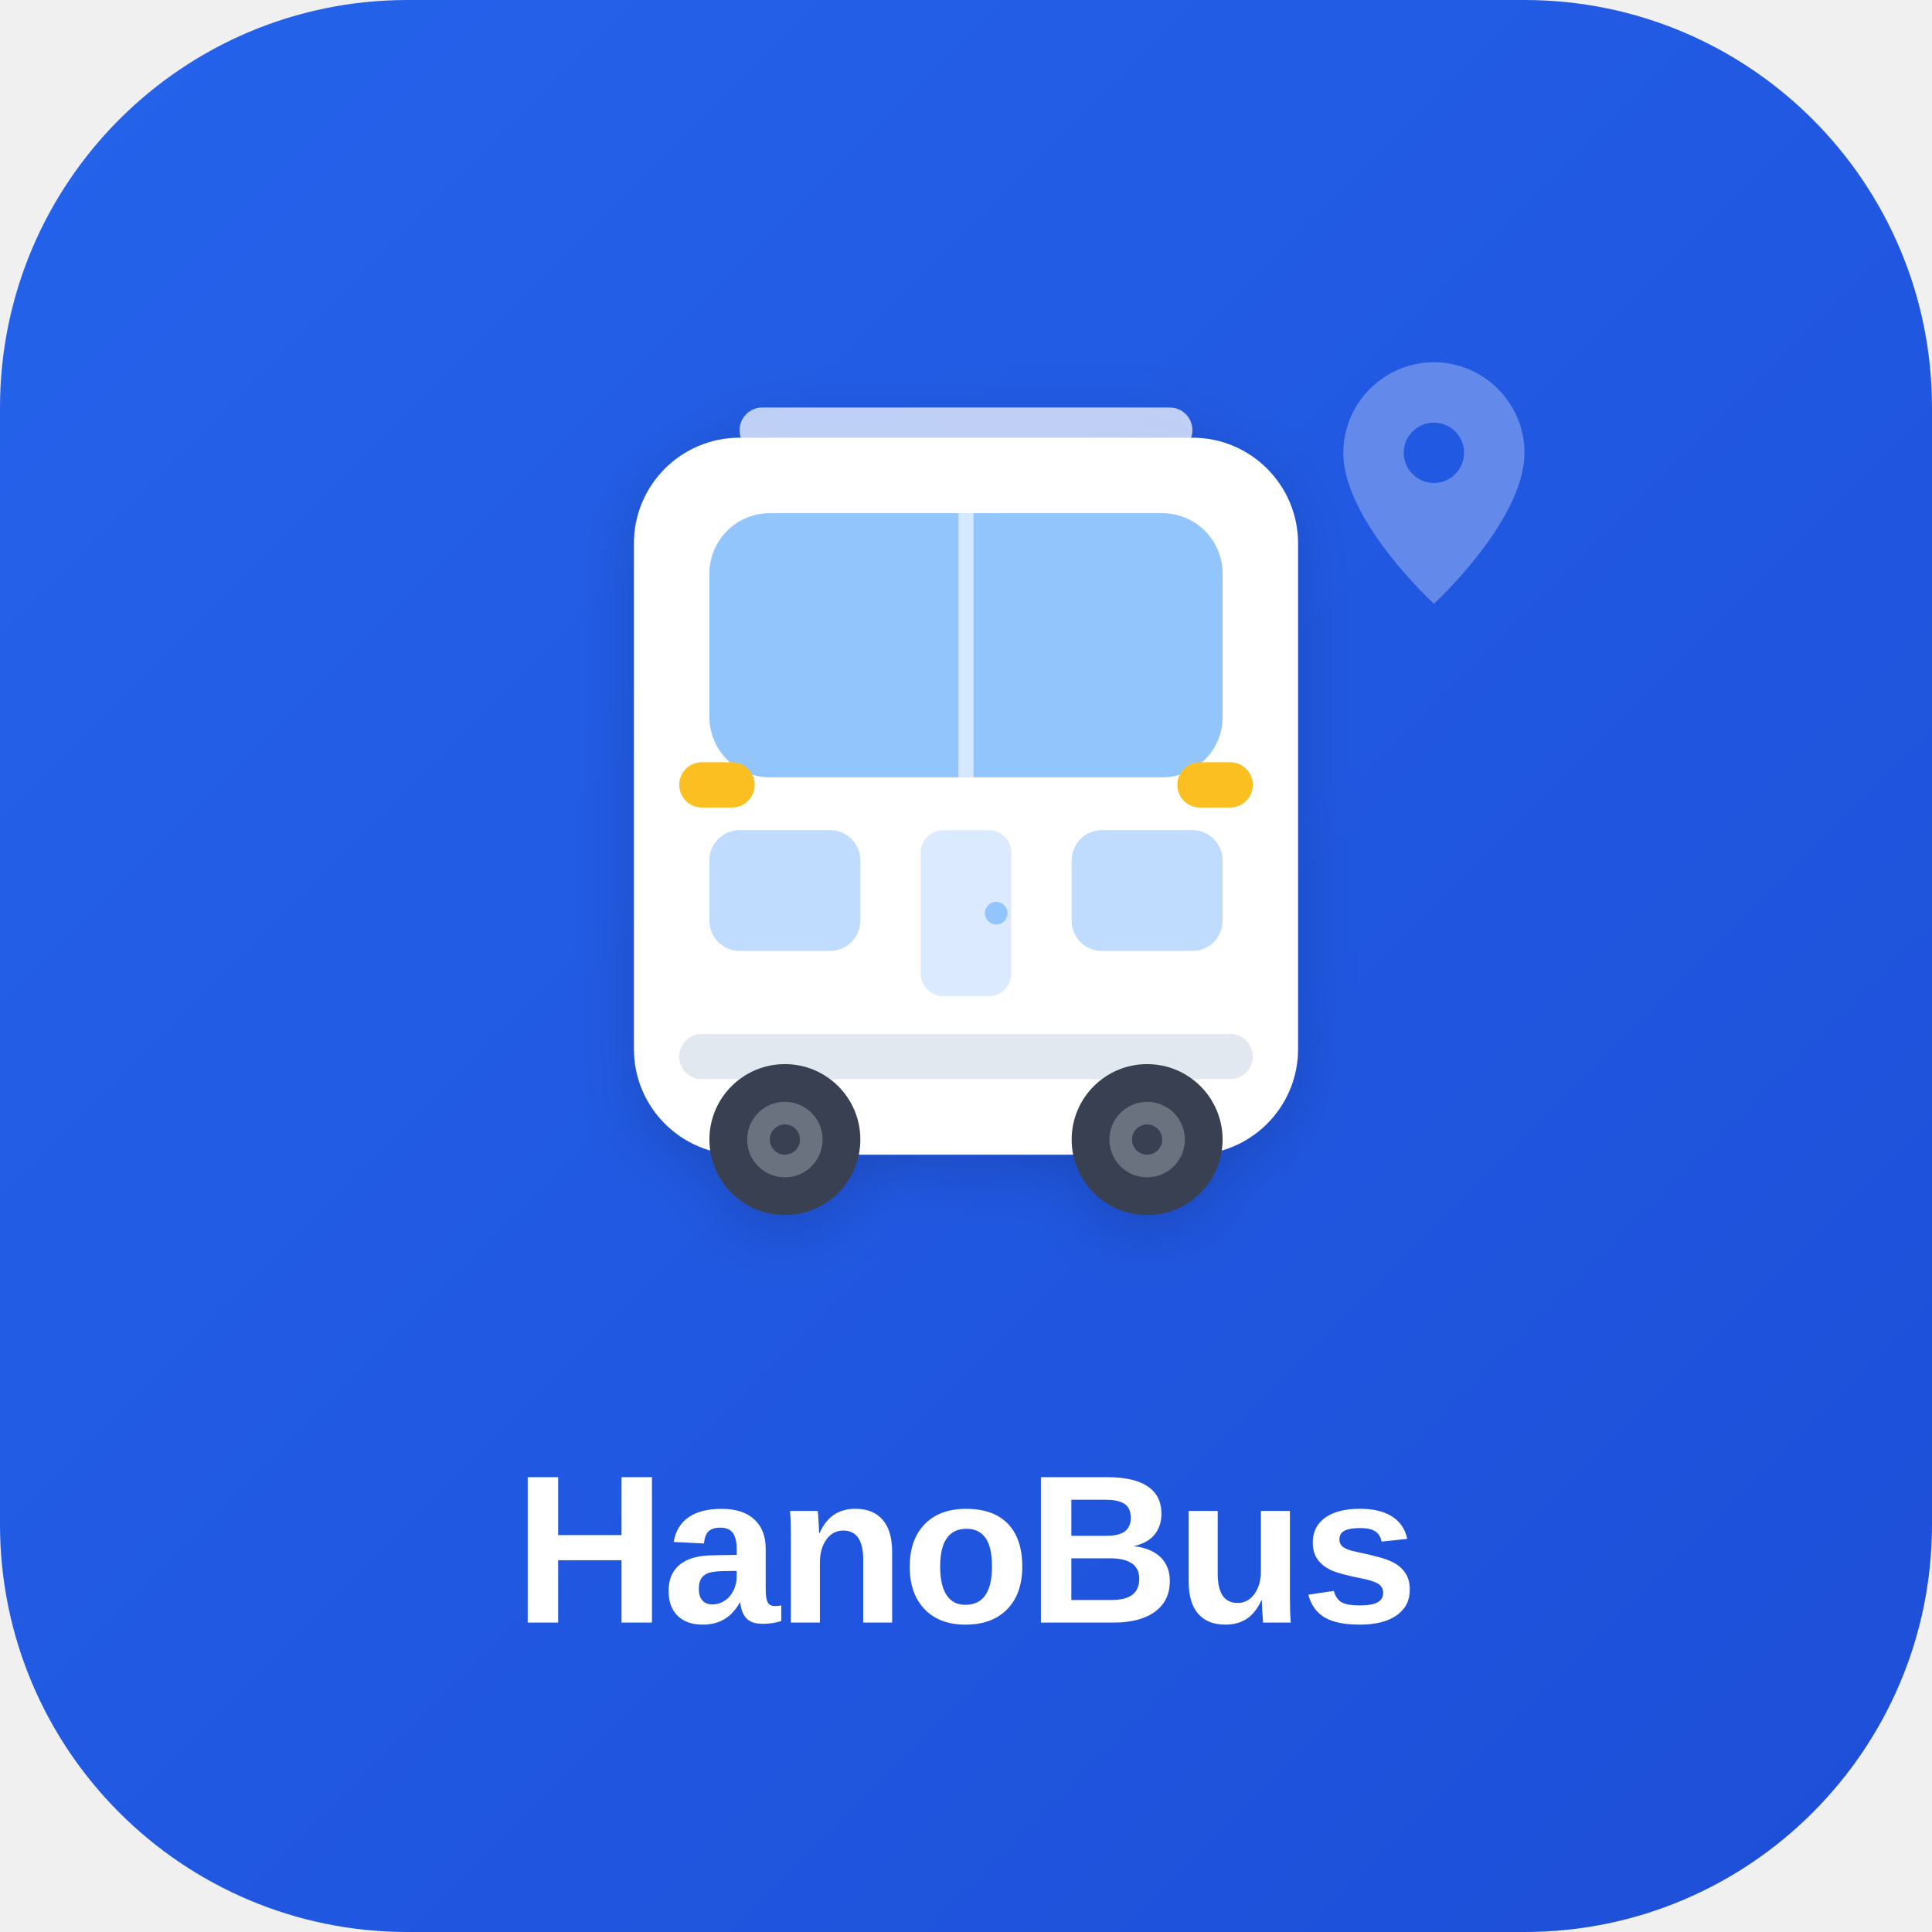
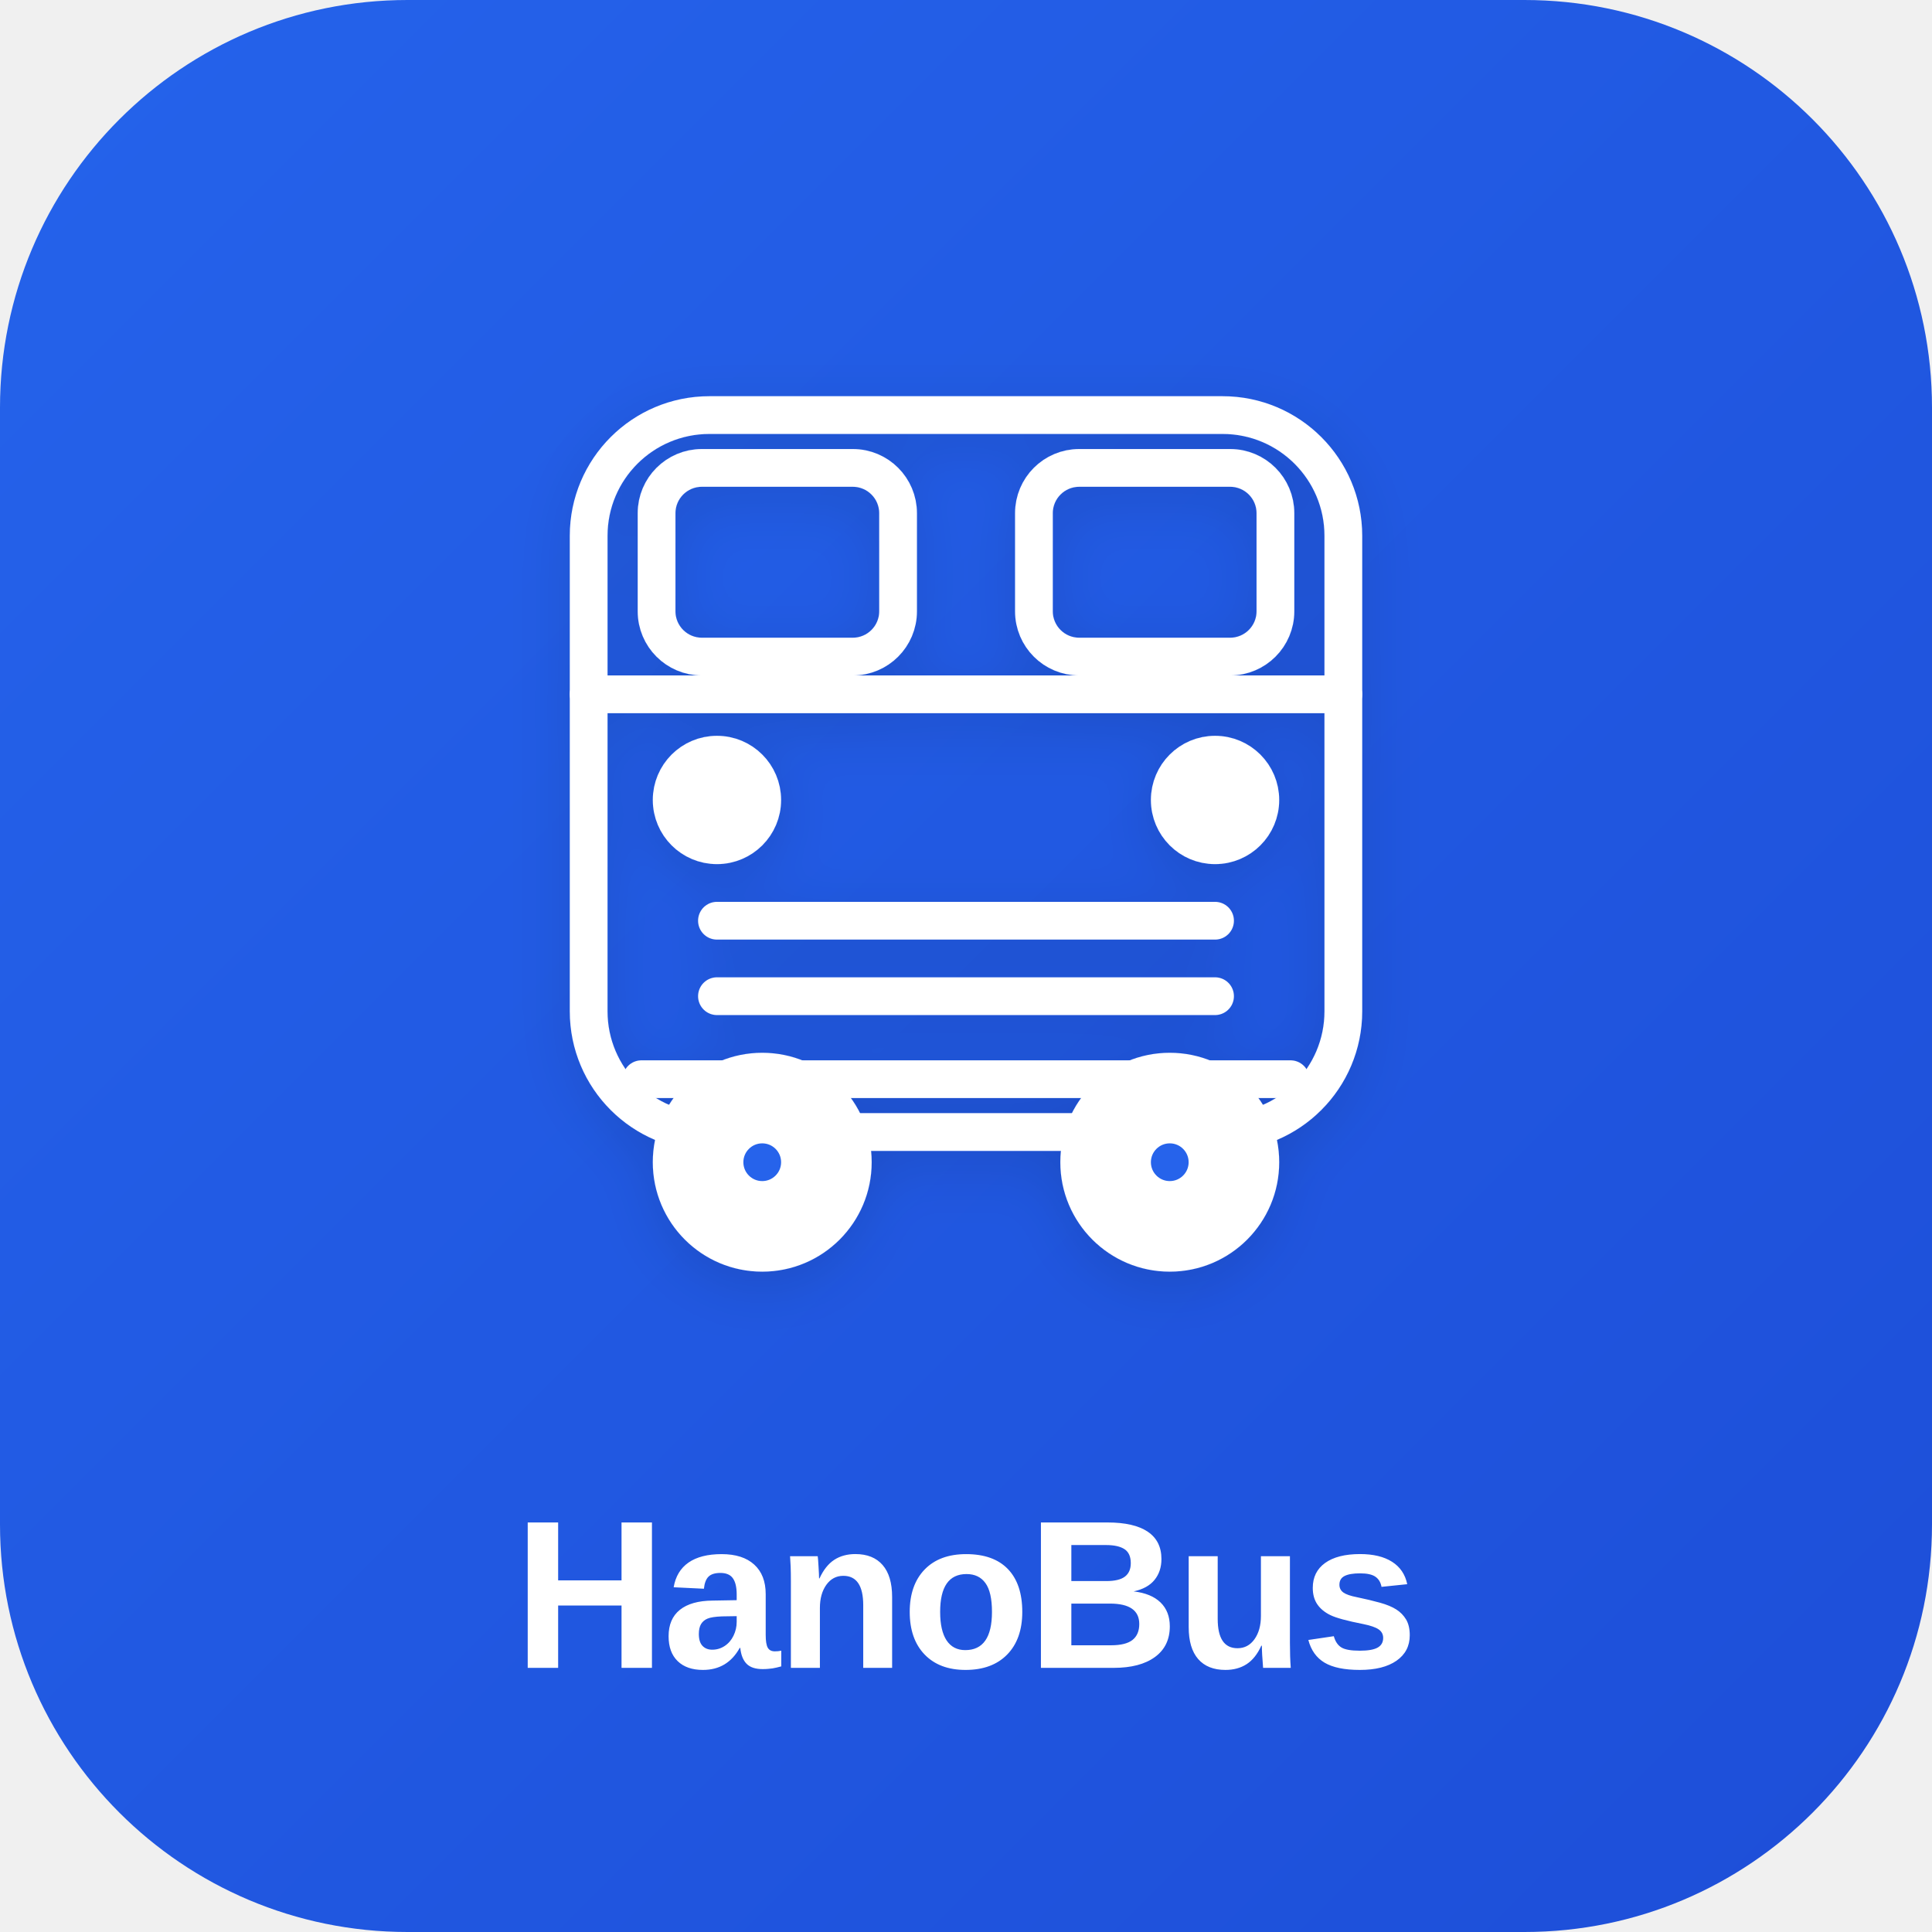
<svg xmlns="http://www.w3.org/2000/svg" viewBox="0 0 512 512" width="512" height="512">
  <defs>
    <linearGradient id="bg" x1="0" y1="0" x2="1" y2="1">
      <stop offset="0%" stop-color="#2563eb" />
      <stop offset="100%" stop-color="#1d4ed8" />
    </linearGradient>
    <filter id="shadow" x="-10%" y="-10%" width="120%" height="120%">
-       <feDropShadow dx="0" dy="4" stdDeviation="8" flood-color="#000" flood-opacity="0.15" />
+       <feDropShadow dx="0" dy="4" stdDeviation="8" flood-color="#000" flood-opacity="0.12" />
    </filter>
  </defs>
  <rect width="512" height="512" rx="108" fill="url(#bg)" />
-   <g transform="translate(256,226)" filter="url(#shadow)">
-     <rect x="-88" y="-110" width="176" height="190" rx="28" fill="white" />
-     <rect x="-68" y="-90" width="136" height="70" rx="16" fill="#93c5fd" />
-     <rect x="-2" y="-90" width="4" height="70" fill="white" opacity="0.6" />
-     <rect x="-76" y="-24" width="20" height="12" rx="6" fill="#fbbf24" />
-     <rect x="56" y="-24" width="20" height="12" rx="6" fill="#fbbf24" />
-     <rect x="-68" y="-6" width="40" height="32" rx="8" fill="#bfdbfe" />
-     <rect x="28" y="-6" width="40" height="32" rx="8" fill="#bfdbfe" />
-     <rect x="-12" y="-6" width="24" height="44" rx="6" fill="#dbeafe" />
-     <circle cx="8" cy="16" r="3" fill="#93c5fd" />
-     <rect x="-76" y="48" width="152" height="12" rx="6" fill="#e2e8f0" />
-     <circle cx="-48" cy="76" r="20" fill="#374151" />
-     <circle cx="-48" cy="76" r="10" fill="#6b7280" />
-     <circle cx="-48" cy="76" r="4" fill="#374151" />
-     <circle cx="48" cy="76" r="20" fill="#374151" />
-     <circle cx="48" cy="76" r="10" fill="#6b7280" />
-     <circle cx="48" cy="76" r="4" fill="#374151" />
-     <rect x="-60" y="-118" width="120" height="12" rx="6" fill="white" opacity="0.7" />
+   <g transform="translate(256,230)" stroke="white" stroke-width="10" fill="none" stroke-linecap="round" stroke-linejoin="round" filter="url(#shadow)">
+     <rect x="-100" y="-120" width="200" height="190" rx="32" />
+     <line x1="-100" y1="-46" x2="100" y2="-46" />
+     <rect x="-82" y="-106" width="64" height="50" rx="12" />
+     <rect x="18" y="-106" width="64" height="50" rx="12" />
+     <circle cx="-66" cy="-18" r="12" fill="white" />
+     <circle cx="66" cy="-18" r="12" fill="white" />
+     <line x1="-66" y1="14" x2="66" y2="14" />
+     <line x1="-66" y1="34" x2="66" y2="34" />
+     <line x1="-86" y1="56" x2="86" y2="56" />
+     <circle cx="-54" cy="78" r="24" fill="white" />
+     <circle cx="-54" cy="78" r="10" fill="#2563eb" />
+     <circle cx="54" cy="78" r="24" fill="white" />
+     <circle cx="54" cy="78" r="10" fill="#2563eb" />
  </g>
-   <text x="256" y="430" text-anchor="middle" font-family="system-ui,-apple-system,Arial,sans-serif" font-size="56" font-weight="800" fill="white" letter-spacing="-1">HanoBus</text>
-   <g transform="translate(380,120)" opacity="0.3">
-     <path d="M0-24c-13.2 0-24 10.8-24 24 0 18 24 40 24 40s24-22 24-40c0-13.2-10.8-24-24-24zm0 32c-4.4 0-8-3.6-8-8s3.6-8 8-8 8 3.6 8 8-3.6 8-8 8z" fill="white" />
-   </g>
+   <text x="256" y="442" text-anchor="middle" font-family="system-ui,-apple-system,Arial,sans-serif" font-size="56" font-weight="800" fill="white" letter-spacing="-1">HanoBus</text>
</svg>
